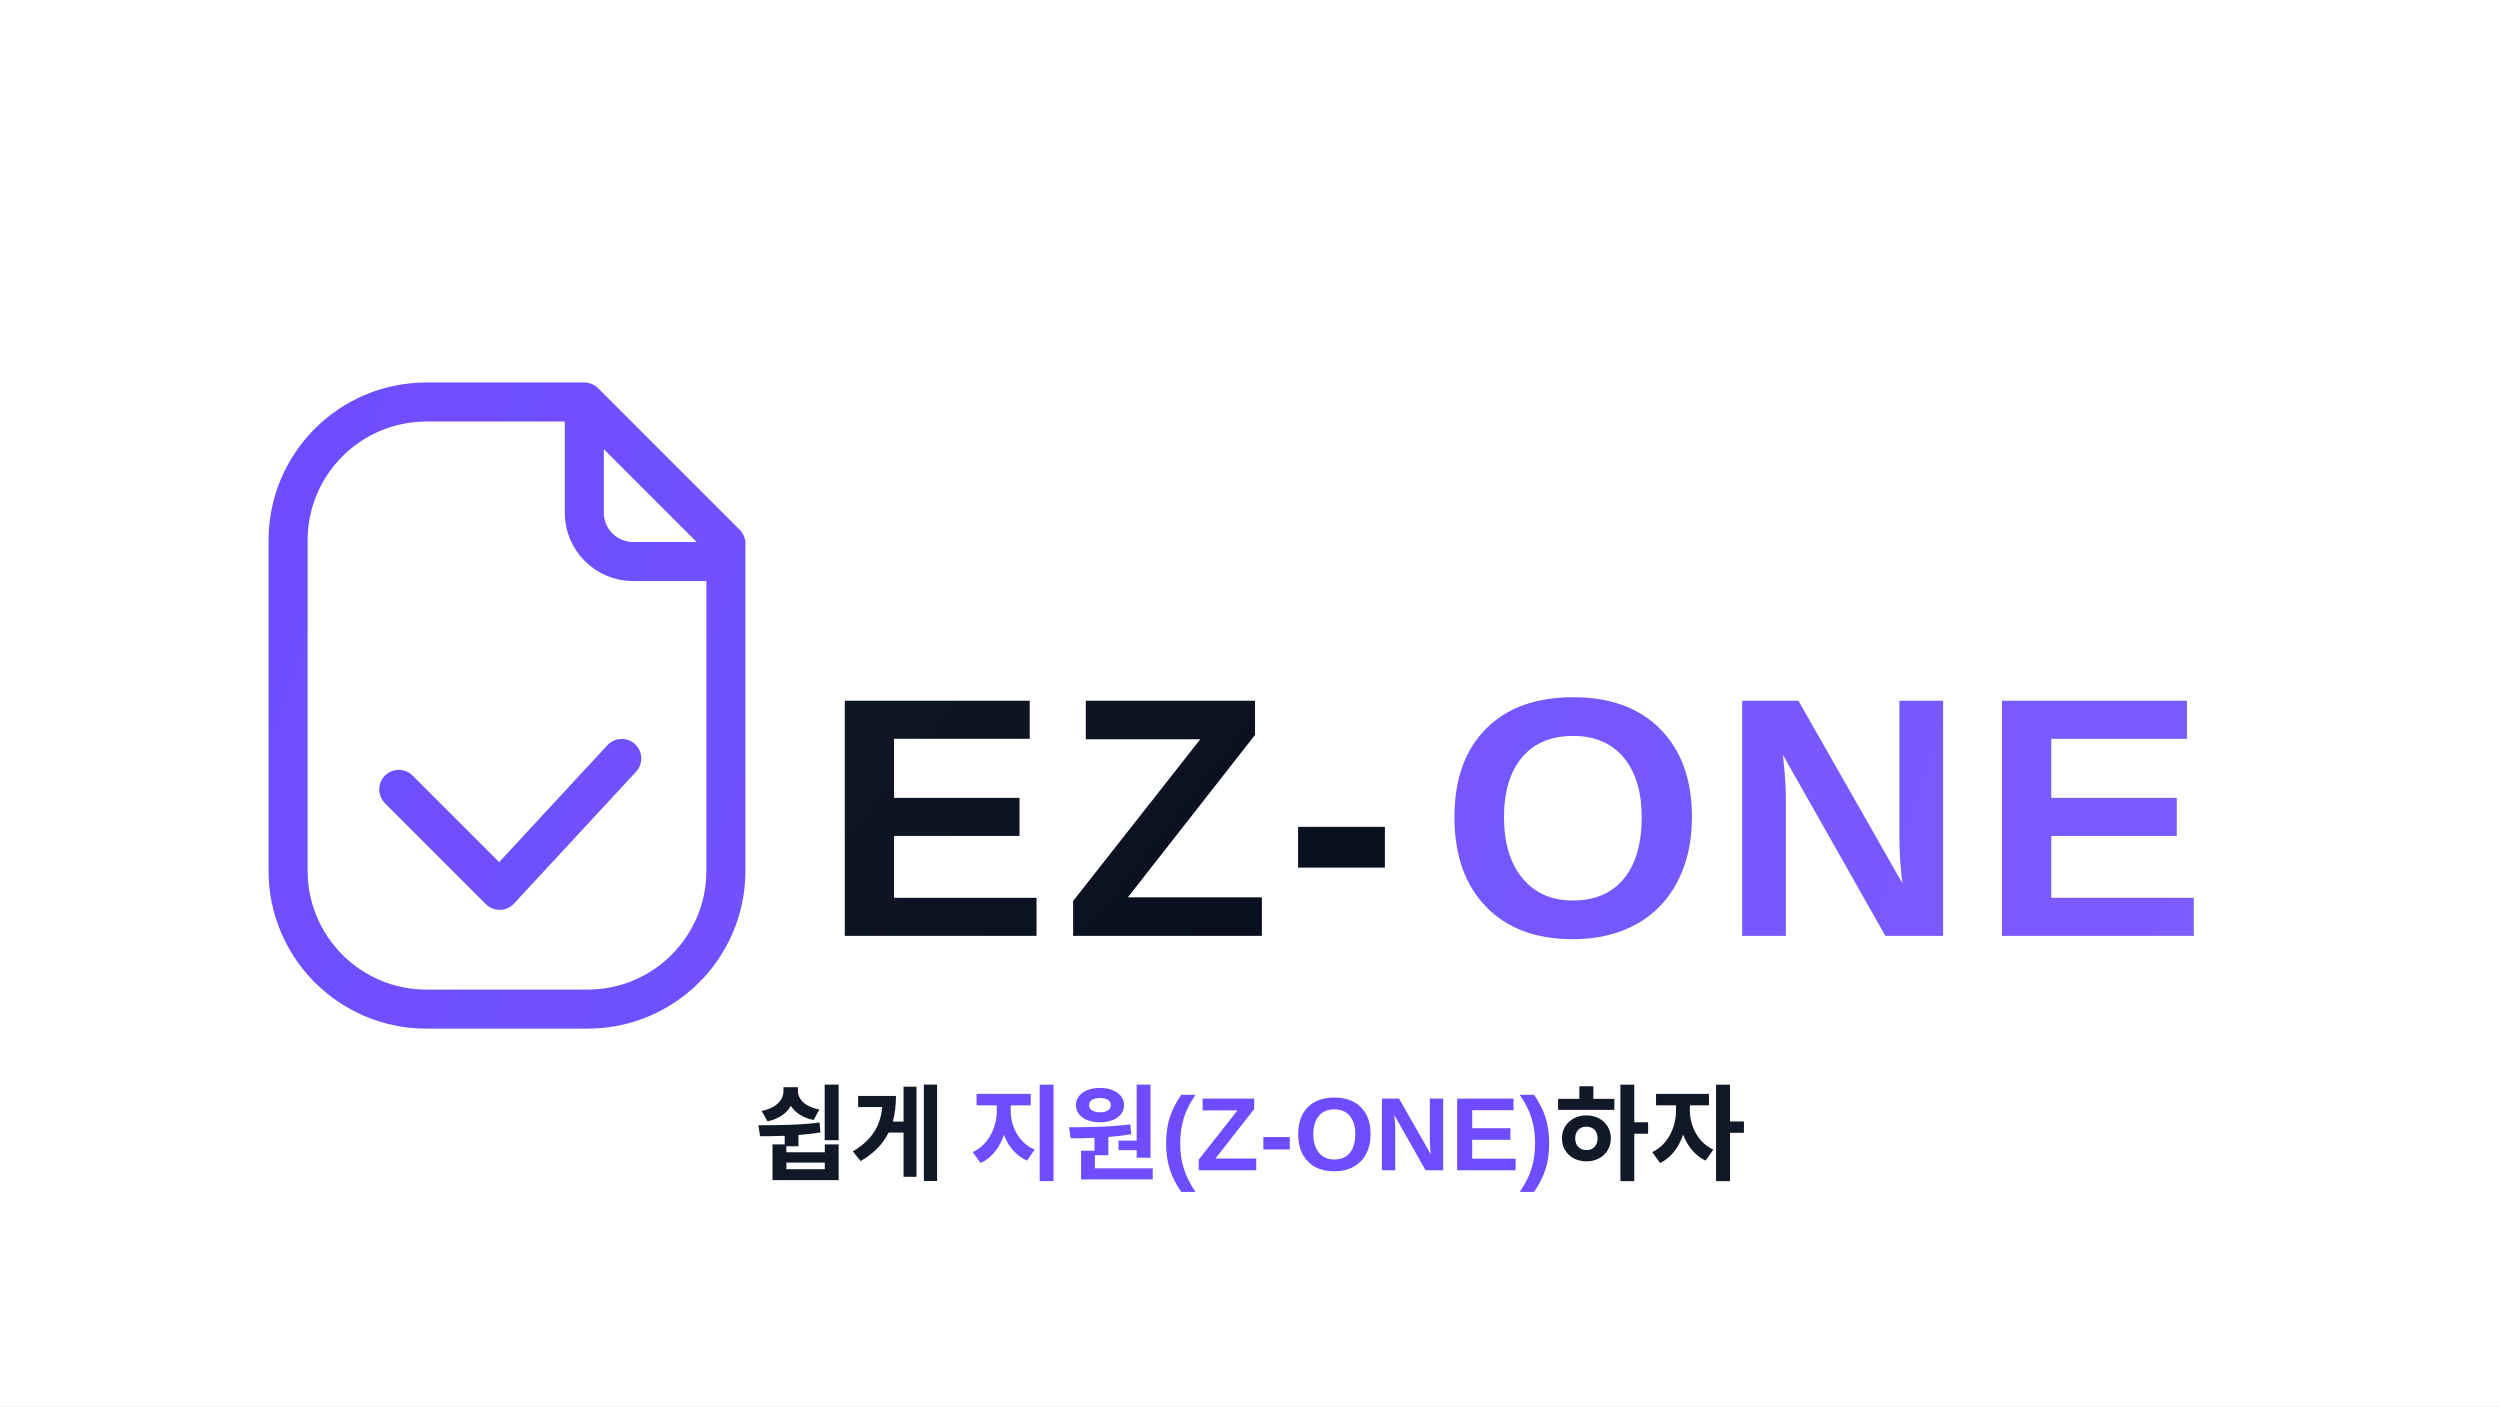
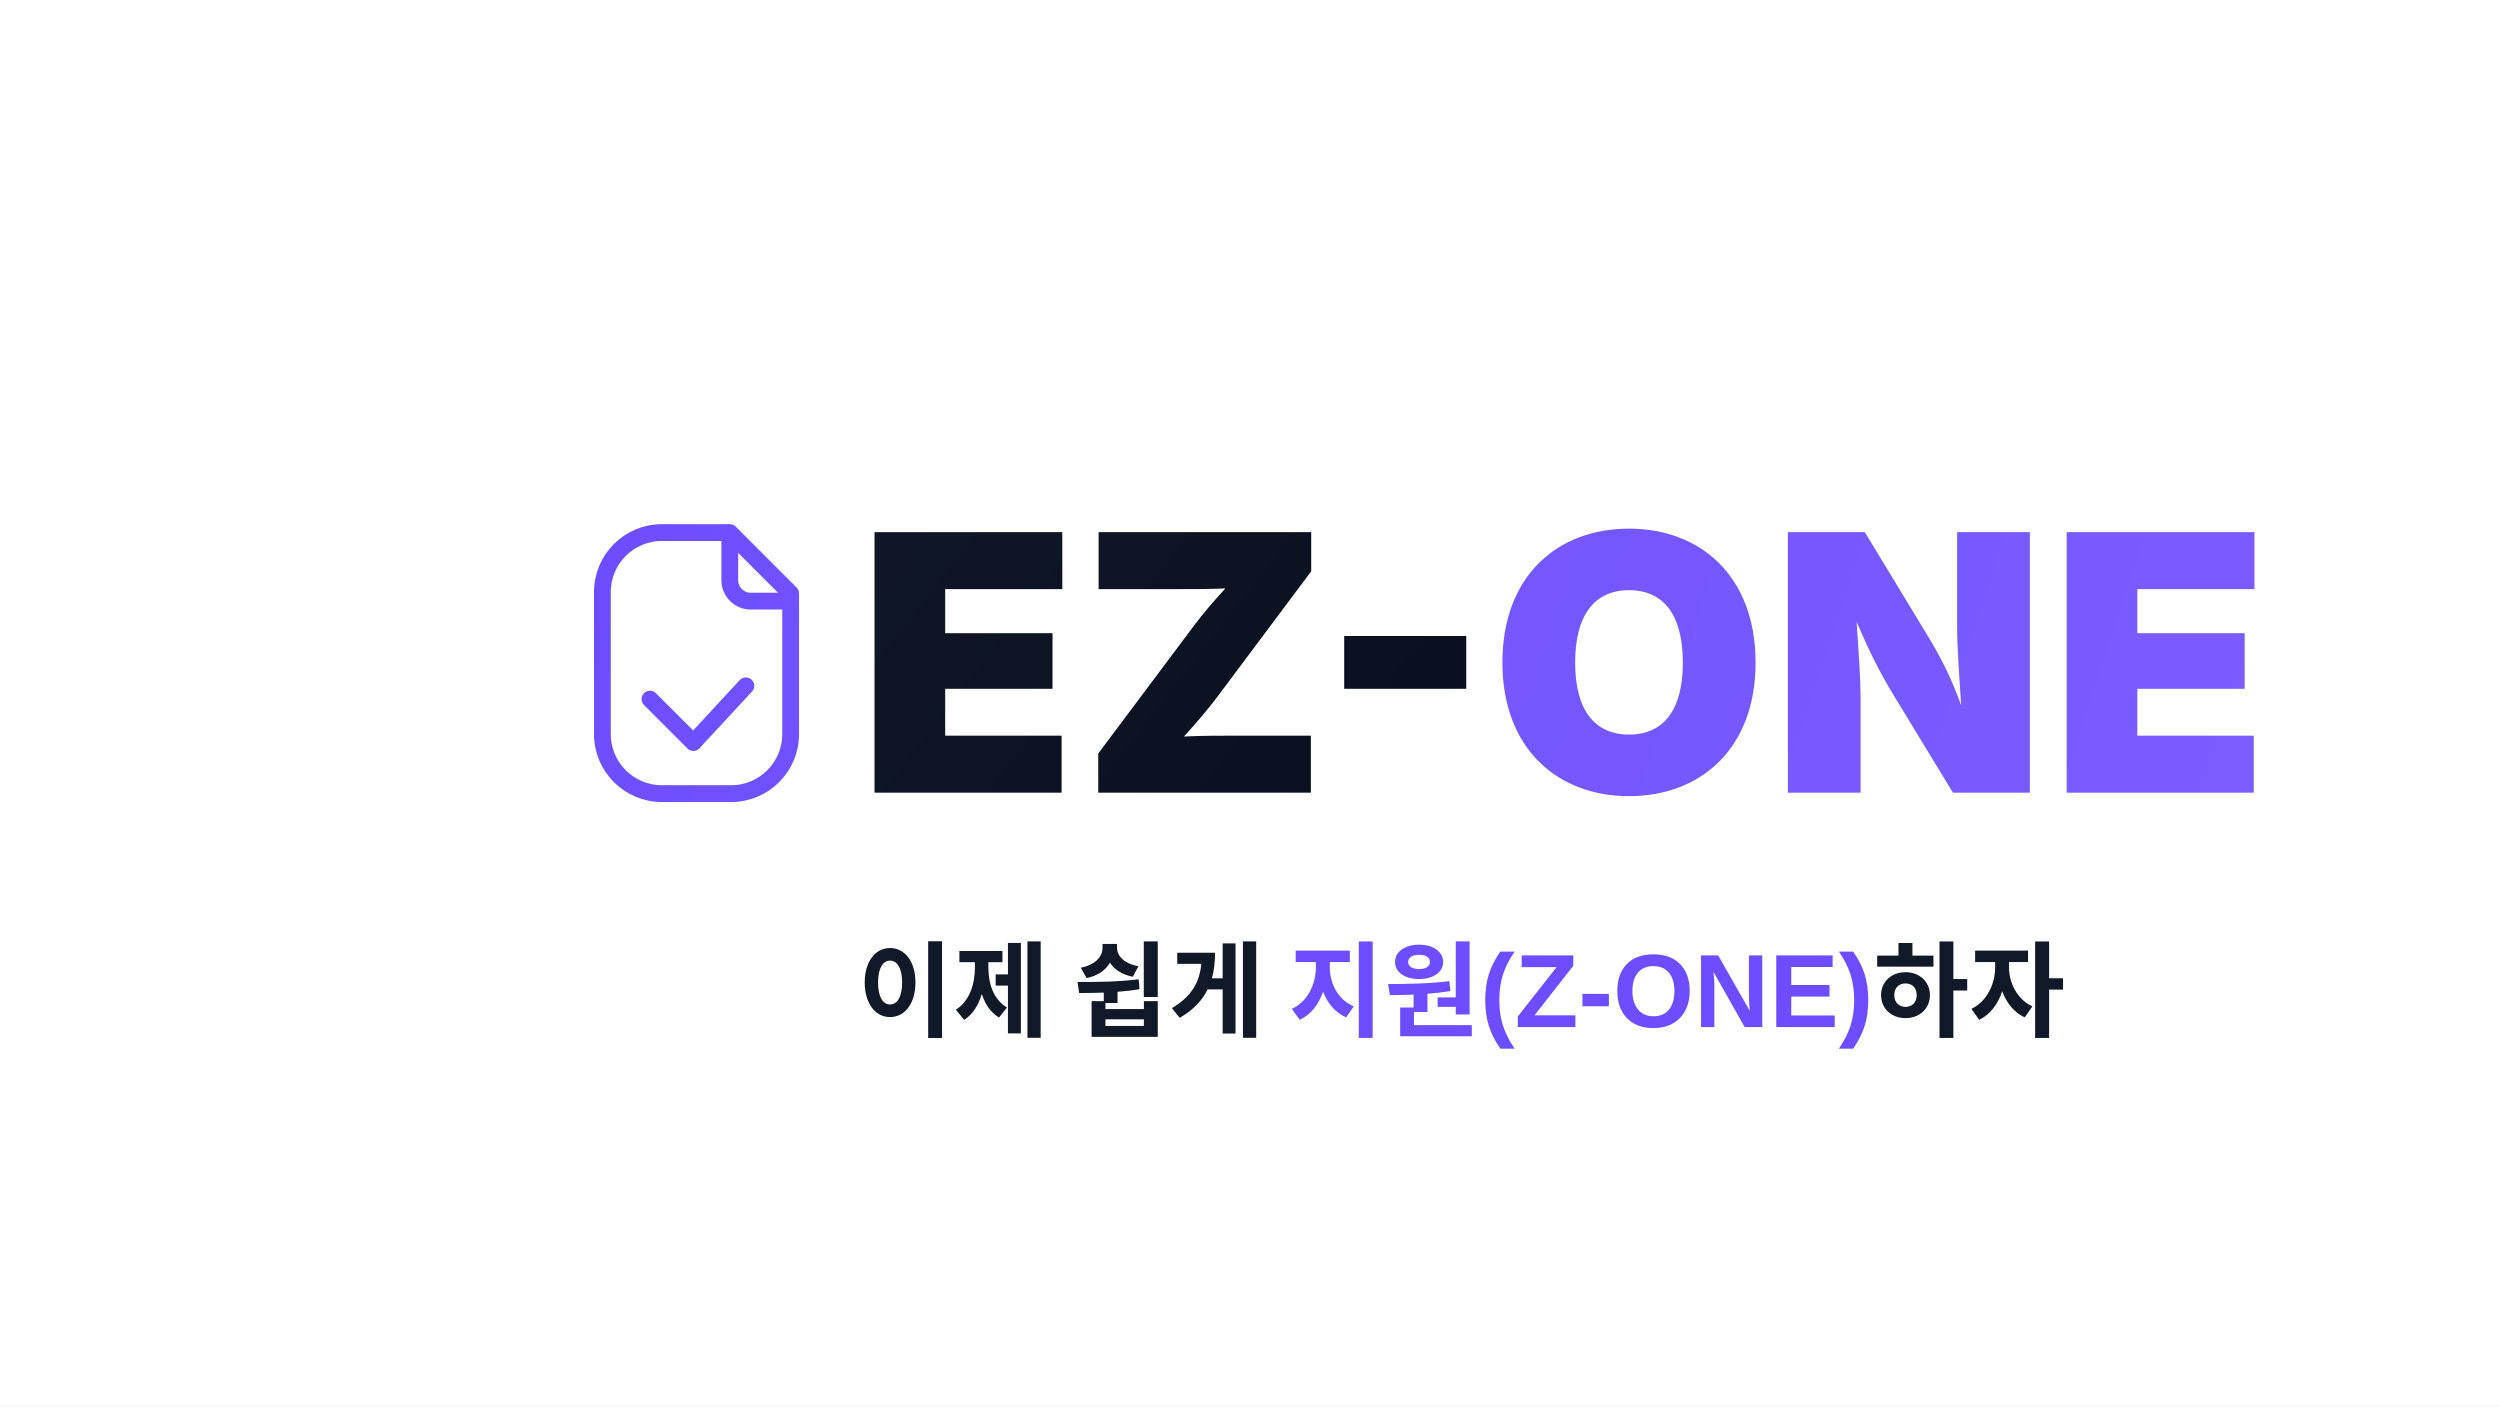
<svg xmlns="http://www.w3.org/2000/svg" width="1536" height="864" viewBox="0 0 1536 864" preserveAspectRatio="xMidYMid meet" fill="none" role="img" aria-labelledby="title desc">
  <defs>
    <linearGradient id="brandPurple" x1="188" y1="235" x2="1350" y2="620" gradientUnits="userSpaceOnUse">
      <stop stop-color="#6D4DFF" />
      <stop offset="1" stop-color="#7A5CFF" />
    </linearGradient>
    <linearGradient id="brandDark" x1="470" y1="290" x2="790" y2="540" gradientUnits="userSpaceOnUse">
      <stop stop-color="#111827" />
      <stop offset="1" stop-color="#0B1020" />
    </linearGradient>
  </defs>
  <rect width="1536" height="864" fill="#FFFFFF" />
-   <g stroke="url(#brandPurple)" stroke-width="24" stroke-linecap="round" stroke-linejoin="round">
+   <g transform="translate(294 221) scale(0.43)" stroke="url(#brandPurple)" stroke-width="24" stroke-linecap="round" stroke-linejoin="round">
    <path d="M177 332C177 285.056 215.056 247 262 247H359L446 334V535C446 581.944 407.944 620 361 620H262C215.056 620 177 581.944 177 535V332Z" />
    <path d="M359 248V315C359 331.569 372.431 345 389 345H445" />
    <path d="M245 485L307 547L382 466" />
  </g>
-   <text x="505" y="575" fill="url(#brandDark)" font-family="Arial Black, Arial, sans-serif" font-size="210" font-weight="900" letter-spacing="8">EZ-</text>
-   <text x="885" y="575" fill="url(#brandPurple)" font-family="Arial Black, Arial, sans-serif" font-size="210" font-weight="900" letter-spacing="8">ONE</text>
-   <text x="768" y="720" text-anchor="middle" font-family="Pretendard, Noto Sans KR, Malgun Gothic, Arial, sans-serif" font-size="64" font-weight="800" fill="#111827">
-     쉽게 <tspan fill="#6D4DFF">지원(Z-ONE)</tspan>하자
+   <text x="527" y="487" fill="url(#brandDark)" font-family="Inter, Pretendard, Helvetica Neue, Arial, sans-serif" font-size="220" font-weight="900" letter-spacing="2">EZ-<tspan fill="url(#brandPurple)">ONE</tspan>
+   </text>
+   <text x="527" y="632" font-family="Pretendard, Noto Sans KR, Malgun Gothic, Arial, sans-serif" font-size="64" font-weight="800" fill="#111827">
+     이제 쉽게 <tspan fill="#6D4DFF">지원(Z-ONE)</tspan>하자
  </text>
</svg>
